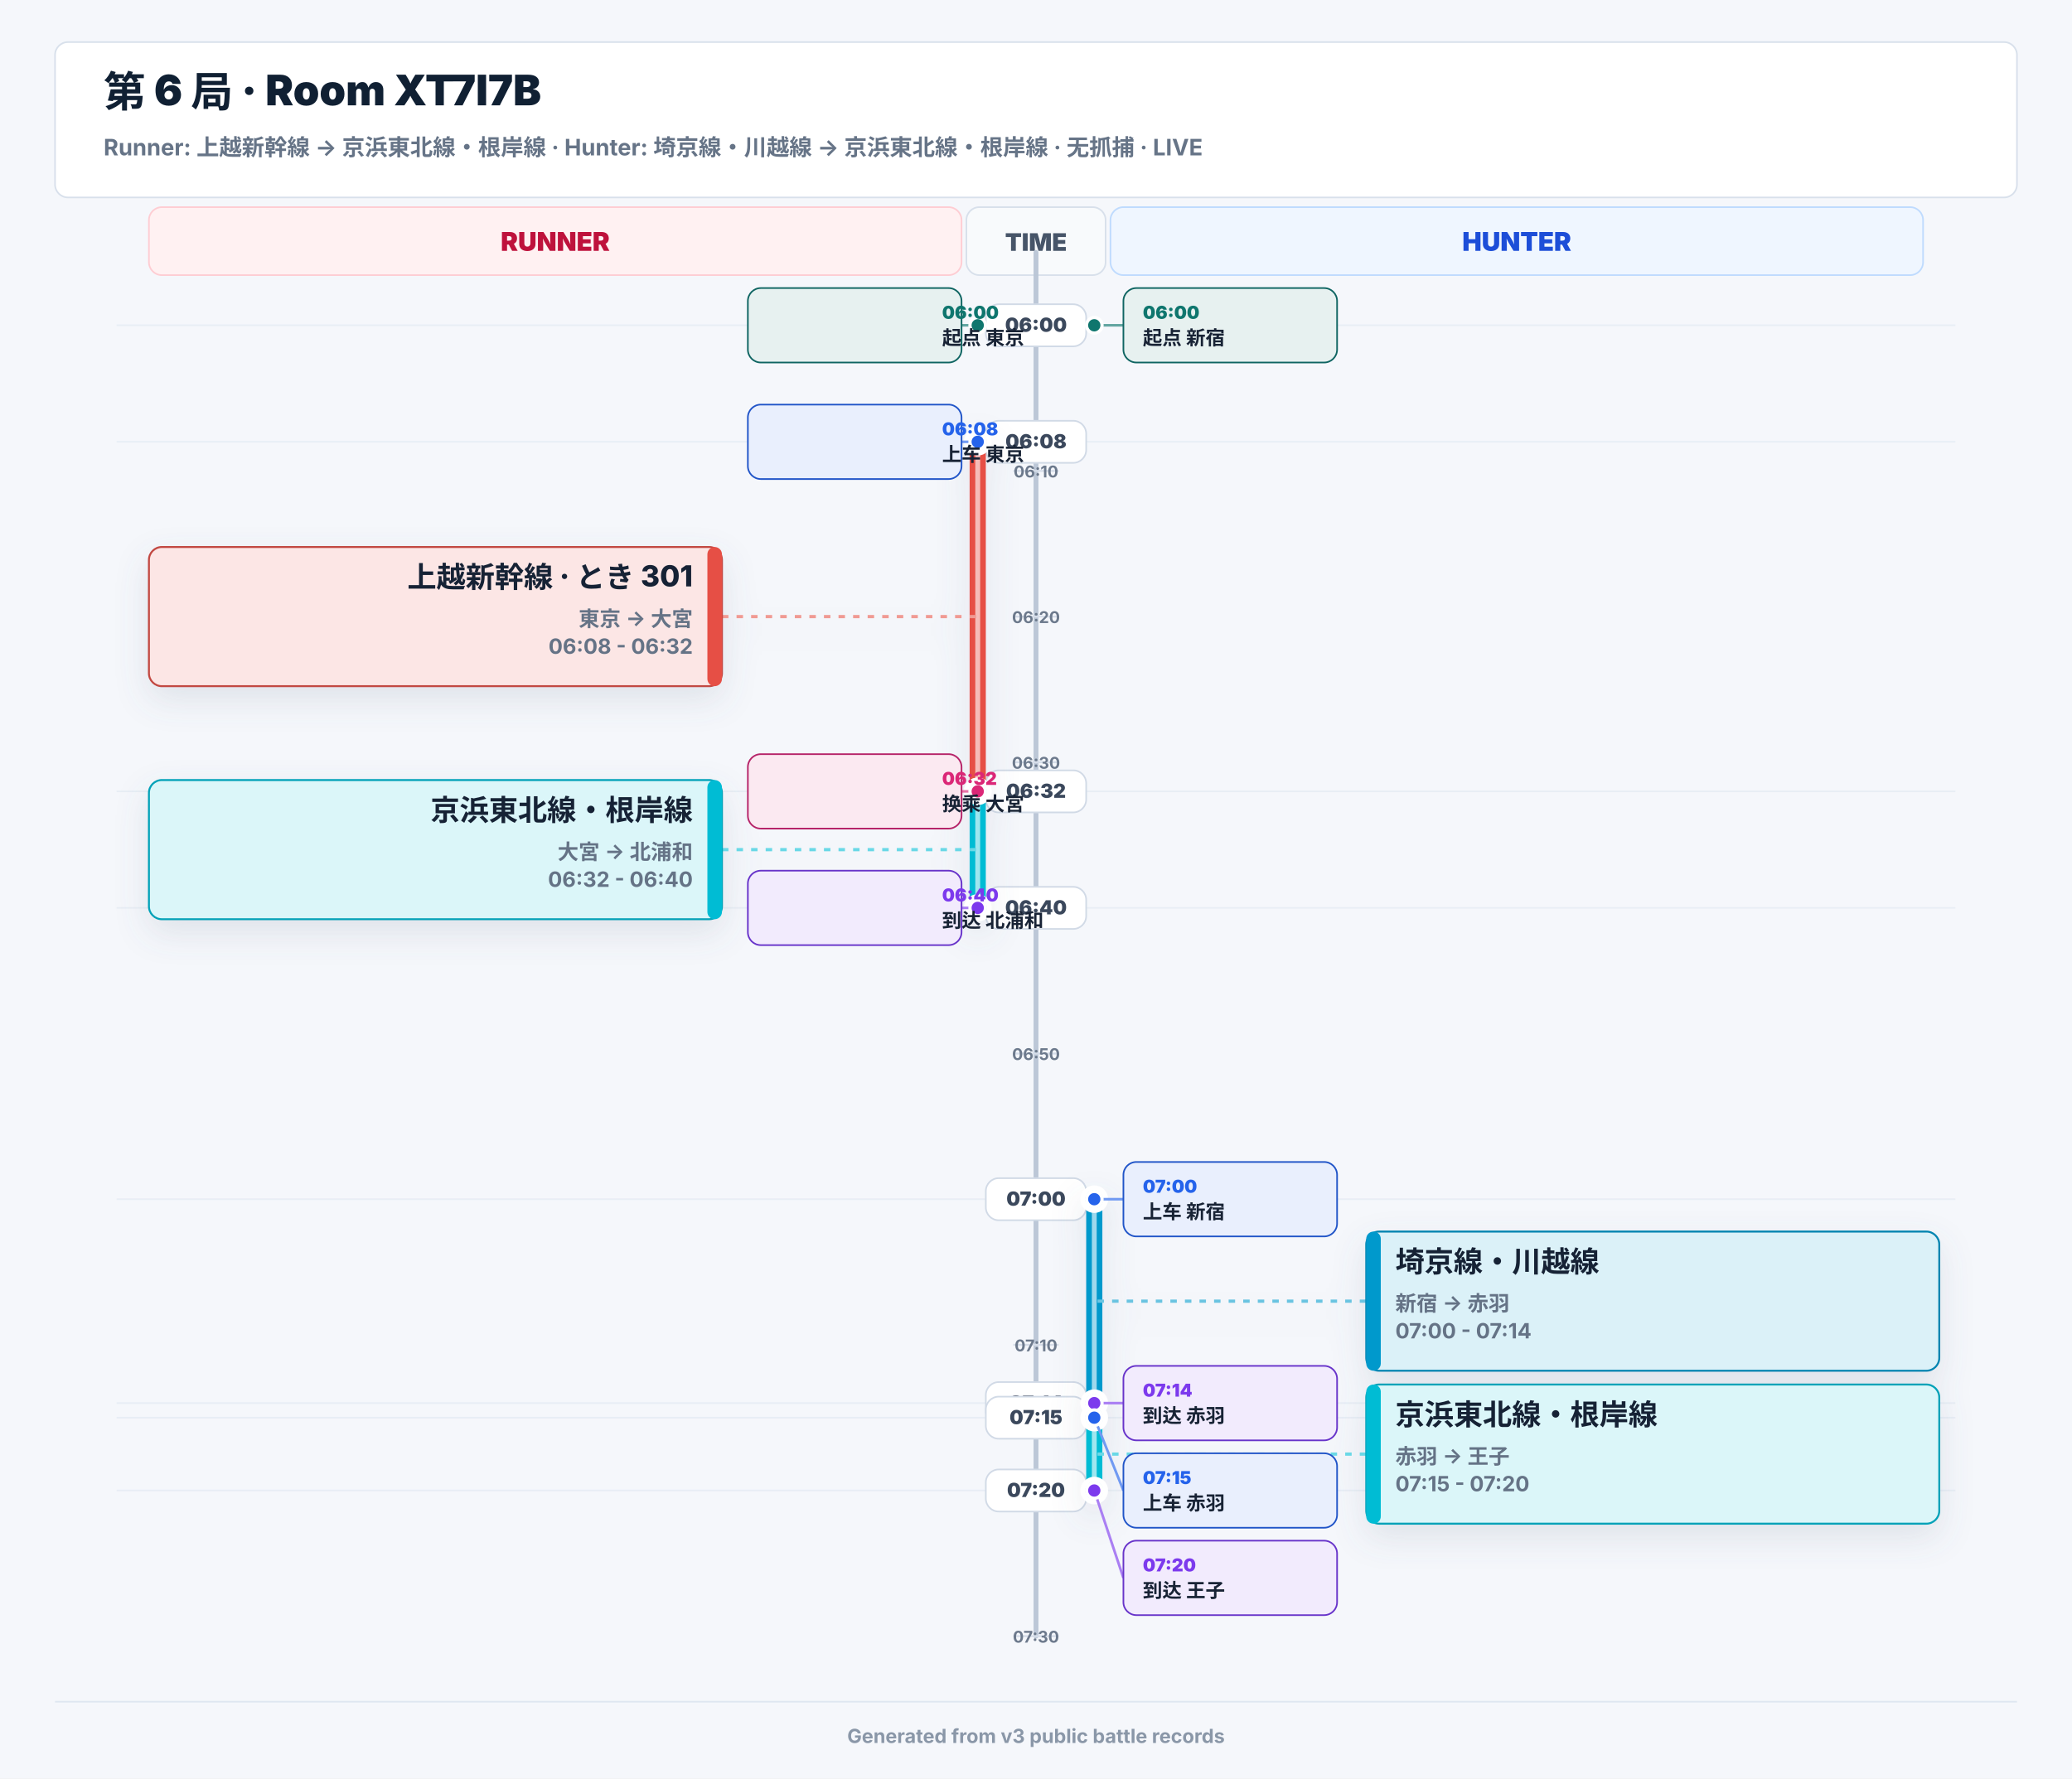
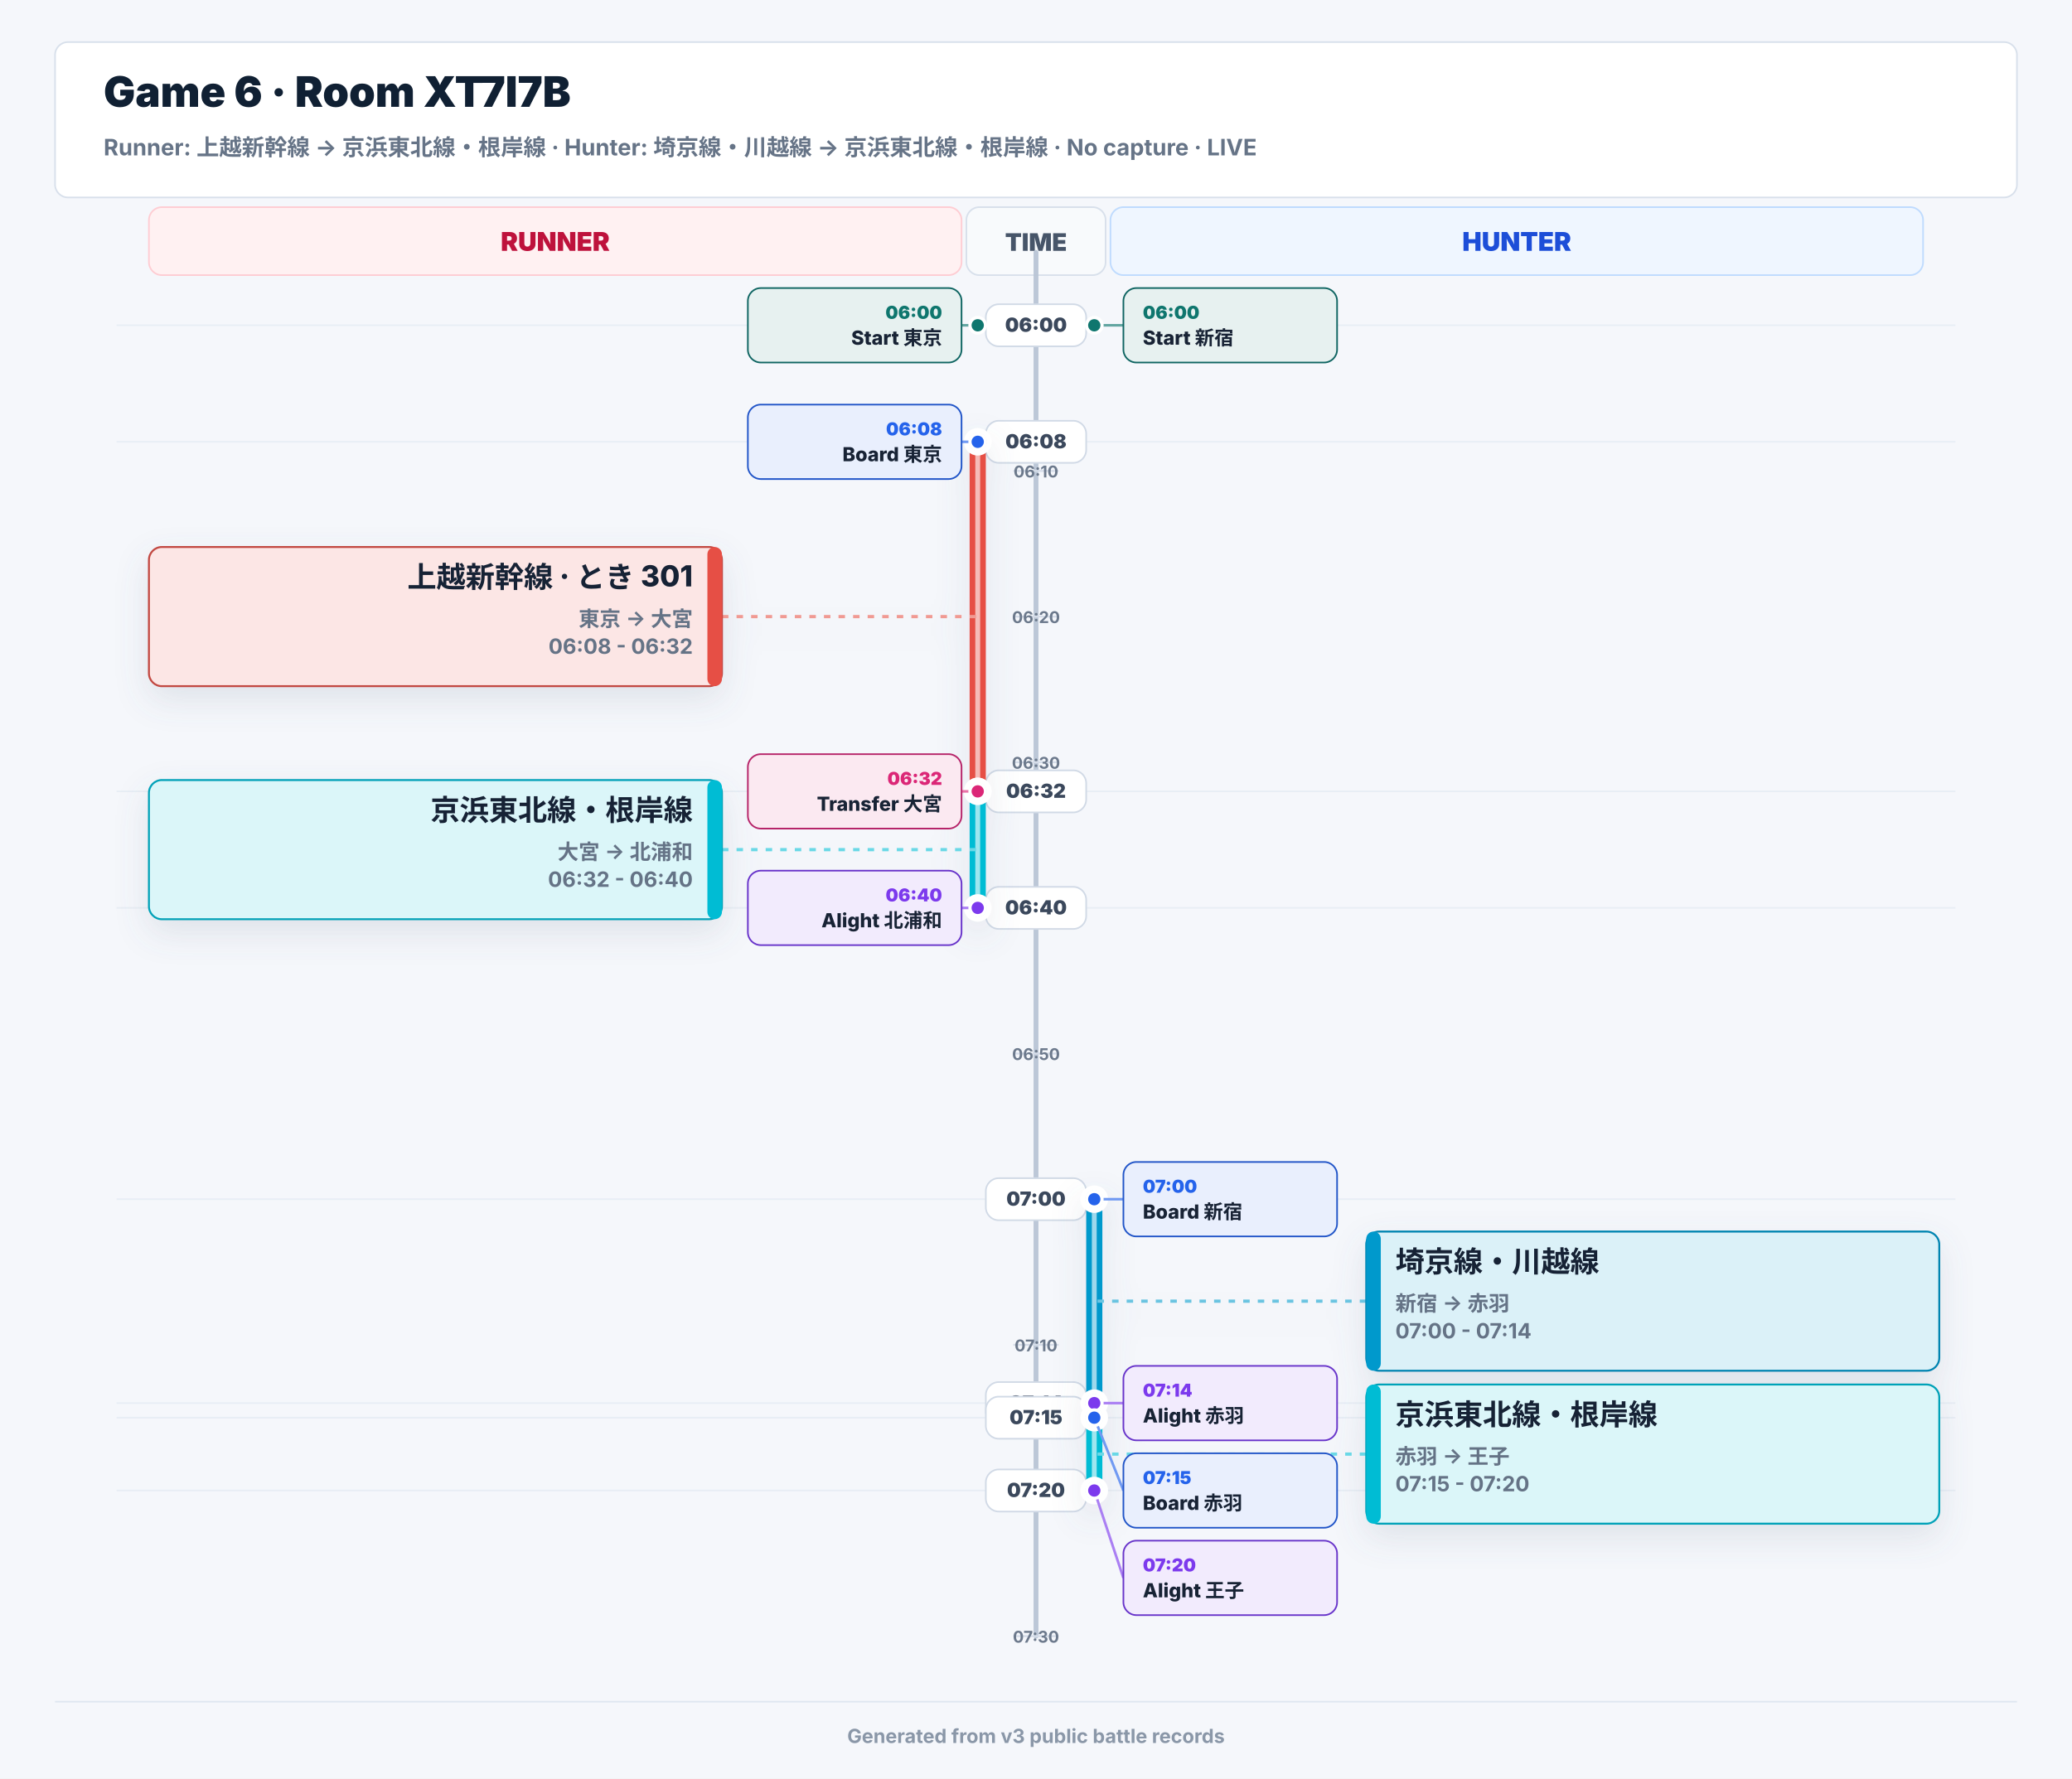
<svg xmlns="http://www.w3.org/2000/svg" width="1280" height="1099" viewBox="0 0 1280 1099" role="img" aria-label="Battle timeline">
  <defs>
    <filter id="softShadow" x="-20%" y="-20%" width="140%" height="140%">
      <feDropShadow dx="0" dy="8" stdDeviation="10" flood-color="#64748b" flood-opacity="0.16" />
    </filter>
  </defs>
  <g font-family="Inter, ui-sans-serif, system-ui, -apple-system, BlinkMacSystemFont, Segoe UI, sans-serif">
    <rect x="0" y="0" width="1280" height="100%" fill="#f5f7fb" />
    <rect x="34" y="26" width="1212" height="96" rx="8" fill="#ffffff" stroke="#d8e0eb" />
-     <text x="64.0" y="66.0" font-size="26" font-weight="900" fill="#102033" text-anchor="start">第 6 局 · Room XT7I7B</text>
-     <text x="64.0" y="96.0" font-size="14" font-weight="750" fill="#667487" text-anchor="start">Runner: 上越新幹線 -&gt; 京浜東北線・根岸線 · Hunter: 埼京線・川越線 -&gt; 京浜東北線・根岸線 · 无抓捕 · LIVE</text>
+     <text x="64.0" y="66.0" font-size="26" font-weight="900" fill="#102033" text-anchor="start">Game 6 · Room XT7I7B</text>
+     <text x="64.0" y="96.0" font-size="14" font-weight="750" fill="#667487" text-anchor="start">Runner: 上越新幹線 -&gt; 京浜東北線・根岸線 · Hunter: 埼京線・川越線 -&gt; 京浜東北線・根岸線 · No capture · LIVE</text>
    <rect x="92" y="128" width="502" height="42" rx="8" fill="#fff1f2" stroke="#fecdd3" />
    <text x="343.0" y="155.0" font-size="16" font-weight="950" fill="#be123c" text-anchor="middle">RUNNER</text>
    <rect x="686" y="128" width="502" height="42" rx="8" fill="#eff6ff" stroke="#bfdbfe" />
    <text x="937.0" y="155.0" font-size="16" font-weight="950" fill="#1d4ed8" text-anchor="middle">HUNTER</text>
    <rect x="597" y="128" width="86" height="42" rx="8" fill="#f8fafc" stroke="#d8e0eb" />
    <text x="640.0" y="155.0" font-size="15" font-weight="950" fill="#475569" text-anchor="middle">TIME</text>
    <rect x="34" y="1051.0" width="1212" height="1" fill="#dfe7f1" />
    <g opacity="0.96">
      <line x1="640" y1="156.0" x2="640" y2="1011.0" stroke="#b9c5d5" stroke-width="3" stroke-linecap="round" />
      <line x1="616" y1="201.0" x2="664" y2="201.0" stroke="#d4dce8" stroke-width="1.2" />
      <text x="640.0" y="205.0" font-size="12" font-weight="800" fill="#667487" text-anchor="middle">06:00</text>
      <line x1="626" y1="291.0" x2="654" y2="291.0" stroke="#d4dce8" stroke-width="1.2" />
      <text x="640.0" y="295.0" font-size="10" font-weight="650" fill="#667487" text-anchor="middle">06:10</text>
      <line x1="626" y1="381.0" x2="654" y2="381.0" stroke="#d4dce8" stroke-width="1.2" />
      <text x="640.0" y="385.0" font-size="10" font-weight="650" fill="#667487" text-anchor="middle">06:20</text>
      <line x1="626" y1="471.0" x2="654" y2="471.0" stroke="#d4dce8" stroke-width="1.2" />
      <text x="640.0" y="475.0" font-size="10" font-weight="650" fill="#667487" text-anchor="middle">06:30</text>
      <line x1="626" y1="561.0" x2="654" y2="561.0" stroke="#d4dce8" stroke-width="1.2" />
      <text x="640.0" y="565.0" font-size="10" font-weight="650" fill="#667487" text-anchor="middle">06:40</text>
      <line x1="626" y1="651.0" x2="654" y2="651.0" stroke="#d4dce8" stroke-width="1.2" />
      <text x="640.0" y="655.0" font-size="10" font-weight="650" fill="#667487" text-anchor="middle">06:50</text>
      <line x1="616" y1="741.0" x2="664" y2="741.0" stroke="#d4dce8" stroke-width="1.2" />
      <text x="640.0" y="745.0" font-size="12" font-weight="800" fill="#667487" text-anchor="middle">07:00</text>
      <line x1="626" y1="831.0" x2="654" y2="831.0" stroke="#d4dce8" stroke-width="1.2" />
      <text x="640.0" y="835.0" font-size="10" font-weight="650" fill="#667487" text-anchor="middle">07:10</text>
      <line x1="626" y1="921.0" x2="654" y2="921.0" stroke="#d4dce8" stroke-width="1.2" />
      <text x="640.0" y="925.0" font-size="10" font-weight="650" fill="#667487" text-anchor="middle">07:20</text>
      <line x1="626" y1="1011.0" x2="654" y2="1011.0" stroke="#d4dce8" stroke-width="1.2" />
      <text x="640.0" y="1015.0" font-size="10" font-weight="650" fill="#667487" text-anchor="middle">07:30</text>
      <line x1="72" y1="201.0" x2="1208" y2="201.0" stroke="#e7edf5" stroke-width="1" />
      <rect x="609" y="188.0" width="62" height="26" rx="8" fill="#ffffff" stroke="#cfd8e5" />
      <text x="640.0" y="205.0" font-size="12" font-weight="900" fill="#334155" text-anchor="middle">06:00</text>
      <line x1="72" y1="273.0" x2="1208" y2="273.0" stroke="#e7edf5" stroke-width="1" />
      <rect x="609" y="260.0" width="62" height="26" rx="8" fill="#ffffff" stroke="#cfd8e5" />
      <text x="640.0" y="277.0" font-size="12" font-weight="900" fill="#334155" text-anchor="middle">06:08</text>
      <line x1="72" y1="489.0" x2="1208" y2="489.0" stroke="#e7edf5" stroke-width="1" />
      <rect x="609" y="476.0" width="62" height="26" rx="8" fill="#ffffff" stroke="#cfd8e5" />
      <text x="640.0" y="493.0" font-size="12" font-weight="900" fill="#334155" text-anchor="middle">06:32</text>
      <line x1="72" y1="561.0" x2="1208" y2="561.0" stroke="#e7edf5" stroke-width="1" />
      <rect x="609" y="548.0" width="62" height="26" rx="8" fill="#ffffff" stroke="#cfd8e5" />
      <text x="640.0" y="565.0" font-size="12" font-weight="900" fill="#334155" text-anchor="middle">06:40</text>
      <line x1="72" y1="741.0" x2="1208" y2="741.0" stroke="#e7edf5" stroke-width="1" />
      <rect x="609" y="728.0" width="62" height="26" rx="8" fill="#ffffff" stroke="#cfd8e5" />
      <text x="640.0" y="745.0" font-size="12" font-weight="900" fill="#334155" text-anchor="middle">07:00</text>
      <line x1="72" y1="867.0" x2="1208" y2="867.0" stroke="#e7edf5" stroke-width="1" />
      <rect x="609" y="854.0" width="62" height="26" rx="8" fill="#ffffff" stroke="#cfd8e5" />
      <text x="640.0" y="871.0" font-size="12" font-weight="900" fill="#334155" text-anchor="middle">07:14</text>
      <line x1="72" y1="876.0" x2="1208" y2="876.0" stroke="#e7edf5" stroke-width="1" />
      <rect x="609" y="863.0" width="62" height="26" rx="8" fill="#ffffff" stroke="#cfd8e5" />
      <text x="640.0" y="880.0" font-size="12" font-weight="900" fill="#334155" text-anchor="middle">07:15</text>
      <line x1="72" y1="921.0" x2="1208" y2="921.0" stroke="#e7edf5" stroke-width="1" />
      <rect x="609" y="908.0" width="62" height="26" rx="8" fill="#ffffff" stroke="#cfd8e5" />
      <text x="640.0" y="925.0" font-size="12" font-weight="900" fill="#334155" text-anchor="middle">07:20</text>
    </g>
    <g filter="url(#softShadow)">
      <line x1="604" y1="273.0" x2="604" y2="489.0" stroke="#E65045" stroke-width="10" stroke-linecap="round" />
      <line x1="604" y1="273.0" x2="604" y2="489.0" stroke="#ffffff" stroke-opacity="0.62" stroke-width="3" stroke-linecap="round" />
      <circle cx="604" cy="273.0" r="7" fill="#E65045" stroke="#ffffff" stroke-width="3" />
      <circle cx="604" cy="489.0" r="7" fill="#E65045" stroke="#ffffff" stroke-width="3" />
      <line x1="446" y1="381.0" x2="604" y2="381.0" stroke="#f09a93" stroke-width="2" stroke-dasharray="4 5" />
      <rect x="92" y="338.0" width="354" height="86" rx="8" fill="#fce6e5" stroke="#c24942" stroke-width="1.2" />
      <rect x="437" y="338.0" width="9" height="86" rx="4.5" fill="#E65045" />
      <text x="428.0" y="363.0" font-size="18" font-weight="800" fill="#162235" text-anchor="end">上越新幹線 · とき 301</text>
      <text x="428.0" y="387.0" font-size="13" font-weight="650" fill="#657386" text-anchor="end">東京 -&gt; 大宮</text>
      <text x="428.0" y="404.0" font-size="13" font-weight="650" fill="#657386" text-anchor="end">06:08 - 06:32</text>
      <line x1="604" y1="489.0" x2="604" y2="561.0" stroke="#00BCD4" stroke-width="10" stroke-linecap="round" />
      <line x1="604" y1="489.0" x2="604" y2="561.0" stroke="#ffffff" stroke-opacity="0.62" stroke-width="3" stroke-linecap="round" />
      <circle cx="604" cy="489.0" r="7" fill="#00BCD4" stroke="#ffffff" stroke-width="3" />
      <circle cx="604" cy="561.0" r="7" fill="#00BCD4" stroke="#ffffff" stroke-width="3" />
      <line x1="446" y1="525.0" x2="604" y2="525.0" stroke="#6bd8e6" stroke-width="2" stroke-dasharray="4 5" />
      <rect x="92" y="482.0" width="354" height="86" rx="8" fill="#dbf6f9" stroke="#06a2b8" stroke-width="1.2" />
      <rect x="437" y="482.0" width="9" height="86" rx="4.5" fill="#00BCD4" />
      <text x="428.0" y="507.0" font-size="18" font-weight="800" fill="#162235" text-anchor="end">京浜東北線・根岸線</text>
      <text x="428.0" y="531.0" font-size="13" font-weight="650" fill="#657386" text-anchor="end">大宮 -&gt; 北浦和</text>
      <text x="428.0" y="548.0" font-size="13" font-weight="650" fill="#657386" text-anchor="end">06:32 - 06:40</text>
      <line x1="676" y1="741.0" x2="676" y2="867.0" stroke="#0099CC" stroke-width="10" stroke-linecap="round" />
      <line x1="676" y1="741.0" x2="676" y2="867.0" stroke="#ffffff" stroke-opacity="0.62" stroke-width="3" stroke-linecap="round" />
      <circle cx="676" cy="741.0" r="7" fill="#0099CC" stroke="#ffffff" stroke-width="3" />
      <circle cx="676" cy="867.0" r="7" fill="#0099CC" stroke="#ffffff" stroke-width="3" />
      <line x1="844" y1="804.0" x2="676" y2="804.0" stroke="#6bc4e1" stroke-width="2" stroke-dasharray="4 5" />
      <rect x="844" y="761.0" width="354" height="86" rx="8" fill="#dbf1f8" stroke="#0685b1" stroke-width="1.2" />
      <rect x="844" y="761.0" width="9" height="86" rx="4.5" fill="#0099CC" />
      <text x="862.0" y="786.0" font-size="18" font-weight="800" fill="#162235" text-anchor="start">埼京線・川越線</text>
      <text x="862.0" y="810.0" font-size="13" font-weight="650" fill="#657386" text-anchor="start">新宿 -&gt; 赤羽</text>
      <text x="862.0" y="827.0" font-size="13" font-weight="650" fill="#657386" text-anchor="start">07:00 - 07:14</text>
      <line x1="676" y1="876.0" x2="676" y2="921.0" stroke="#00BCD4" stroke-width="10" stroke-linecap="round" />
      <line x1="676" y1="876.0" x2="676" y2="921.0" stroke="#ffffff" stroke-opacity="0.62" stroke-width="3" stroke-linecap="round" />
      <circle cx="676" cy="876.0" r="7" fill="#00BCD4" stroke="#ffffff" stroke-width="3" />
      <circle cx="676" cy="921.0" r="7" fill="#00BCD4" stroke="#ffffff" stroke-width="3" />
      <line x1="844" y1="898.5" x2="676" y2="898.5" stroke="#6bd8e6" stroke-width="2" stroke-dasharray="4 5" />
      <rect x="844" y="855.5" width="354" height="86" rx="8" fill="#dbf6f9" stroke="#06a2b8" stroke-width="1.2" />
      <rect x="844" y="855.5" width="9" height="86" rx="4.5" fill="#00BCD4" />
      <text x="862.0" y="880.5" font-size="18" font-weight="800" fill="#162235" text-anchor="start">京浜東北線・根岸線</text>
      <text x="862.0" y="904.5" font-size="13" font-weight="650" fill="#657386" text-anchor="start">赤羽 -&gt; 王子</text>
      <text x="862.0" y="921.5" font-size="13" font-weight="650" fill="#657386" text-anchor="start">07:15 - 07:20</text>
    </g>
    <g>
      <line x1="594" y1="201.0" x2="604" y2="201.0" stroke="#63a6a1" stroke-width="1.6" />
      <circle cx="604" cy="201.0" r="4.8" fill="#0f766e" stroke="#ffffff" stroke-width="2" />
      <rect x="462" y="178.0" width="132" height="46" rx="8" fill="#e7f1f0" stroke="#0f6562" />
-       <text x="582.0" y="197.0" font-size="11" font-weight="900" fill="#0f766e" text-anchor="right">06:00</text>
-       <text x="582.0" y="213.0" font-size="12" font-weight="800" fill="#182335" text-anchor="right">起点 東京</text>
+       <text x="582.0" y="197.0" font-size="11" font-weight="900" fill="#0f766e" text-anchor="end">06:00</text>
+       <text x="582.0" y="213.0" font-size="12" font-weight="800" fill="#182335" text-anchor="end">Start 東京</text>
      <line x1="594" y1="273.0" x2="604" y2="273.0" stroke="#719af2" stroke-width="1.6" />
      <circle cx="604" cy="273.0" r="4.8" fill="#2563eb" stroke="#ffffff" stroke-width="2" />
      <rect x="462" y="250.0" width="132" height="46" rx="8" fill="#e9effd" stroke="#2155c8" />
-       <text x="582.0" y="269.0" font-size="11" font-weight="900" fill="#2563eb" text-anchor="right">06:08</text>
-       <text x="582.0" y="285.0" font-size="12" font-weight="800" fill="#182335" text-anchor="right">上车 東京</text>
+       <text x="582.0" y="269.0" font-size="11" font-weight="900" fill="#2563eb" text-anchor="end">06:08</text>
+       <text x="582.0" y="285.0" font-size="12" font-weight="800" fill="#182335" text-anchor="end">Board 東京</text>
      <line x1="594" y1="489.0" x2="604" y2="489.0" stroke="#e873a7" stroke-width="1.6" />
      <circle cx="604" cy="489.0" r="4.8" fill="#db2777" stroke="#ffffff" stroke-width="2" />
      <rect x="462" y="466.0" width="132" height="46" rx="8" fill="#fbe9f1" stroke="#b62469" />
-       <text x="582.0" y="485.0" font-size="11" font-weight="900" fill="#db2777" text-anchor="right">06:32</text>
-       <text x="582.0" y="501.0" font-size="12" font-weight="800" fill="#182335" text-anchor="right">换乘 大宮</text>
+       <text x="582.0" y="485.0" font-size="11" font-weight="900" fill="#db2777" text-anchor="end">06:32</text>
+       <text x="582.0" y="501.0" font-size="12" font-weight="800" fill="#182335" text-anchor="end">Transfer 大宮</text>
      <line x1="594" y1="561.0" x2="604" y2="561.0" stroke="#aa7ff3" stroke-width="1.6" />
      <circle cx="604" cy="561.0" r="4.8" fill="#7c3aed" stroke="#ffffff" stroke-width="2" />
      <rect x="462" y="538.0" width="132" height="46" rx="8" fill="#f2ebfd" stroke="#6834ca" />
-       <text x="582.0" y="557.0" font-size="11" font-weight="900" fill="#7c3aed" text-anchor="right">06:40</text>
-       <text x="582.0" y="573.0" font-size="12" font-weight="800" fill="#182335" text-anchor="right">到达 北浦和</text>
+       <text x="582.0" y="557.0" font-size="11" font-weight="900" fill="#7c3aed" text-anchor="end">06:40</text>
+       <text x="582.0" y="573.0" font-size="12" font-weight="800" fill="#182335" text-anchor="end">Alight 北浦和</text>
      <line x1="694" y1="201.0" x2="676" y2="201.0" stroke="#63a6a1" stroke-width="1.6" />
      <circle cx="676" cy="201.0" r="4.8" fill="#0f766e" stroke="#ffffff" stroke-width="2" />
      <rect x="694" y="178.0" width="132" height="46" rx="8" fill="#e7f1f0" stroke="#0f6562" />
-       <text x="706.0" y="197.0" font-size="11" font-weight="900" fill="#0f766e" text-anchor="left">06:00</text>
-       <text x="706.0" y="213.0" font-size="12" font-weight="800" fill="#182335" text-anchor="left">起点 新宿</text>
+       <text x="706.0" y="197.0" font-size="11" font-weight="900" fill="#0f766e" text-anchor="start">06:00</text>
+       <text x="706.0" y="213.0" font-size="12" font-weight="800" fill="#182335" text-anchor="start">Start 新宿</text>
      <line x1="694" y1="741.0" x2="676" y2="741.0" stroke="#719af2" stroke-width="1.6" />
      <circle cx="676" cy="741.0" r="4.8" fill="#2563eb" stroke="#ffffff" stroke-width="2" />
      <rect x="694" y="718.0" width="132" height="46" rx="8" fill="#e9effd" stroke="#2155c8" />
-       <text x="706.0" y="737.0" font-size="11" font-weight="900" fill="#2563eb" text-anchor="left">07:00</text>
-       <text x="706.0" y="753.0" font-size="12" font-weight="800" fill="#182335" text-anchor="left">上车 新宿</text>
+       <text x="706.0" y="737.0" font-size="11" font-weight="900" fill="#2563eb" text-anchor="start">07:00</text>
+       <text x="706.0" y="753.0" font-size="12" font-weight="800" fill="#182335" text-anchor="start">Board 新宿</text>
      <line x1="694" y1="867.0" x2="676" y2="867.0" stroke="#aa7ff3" stroke-width="1.6" />
      <circle cx="676" cy="867.0" r="4.8" fill="#7c3aed" stroke="#ffffff" stroke-width="2" />
      <rect x="694" y="844.0" width="132" height="46" rx="8" fill="#f2ebfd" stroke="#6834ca" />
-       <text x="706.0" y="863.0" font-size="11" font-weight="900" fill="#7c3aed" text-anchor="left">07:14</text>
-       <text x="706.0" y="879.0" font-size="12" font-weight="800" fill="#182335" text-anchor="left">到达 赤羽</text>
+       <text x="706.0" y="863.0" font-size="11" font-weight="900" fill="#7c3aed" text-anchor="start">07:14</text>
+       <text x="706.0" y="879.0" font-size="12" font-weight="800" fill="#182335" text-anchor="start">Alight 赤羽</text>
      <line x1="694" y1="921.0" x2="676" y2="876.0" stroke="#719af2" stroke-width="1.6" />
      <circle cx="676" cy="876.0" r="4.8" fill="#2563eb" stroke="#ffffff" stroke-width="2" />
      <rect x="694" y="898.0" width="132" height="46" rx="8" fill="#e9effd" stroke="#2155c8" />
-       <text x="706.0" y="917.0" font-size="11" font-weight="900" fill="#2563eb" text-anchor="left">07:15</text>
-       <text x="706.0" y="933.0" font-size="12" font-weight="800" fill="#182335" text-anchor="left">上车 赤羽</text>
+       <text x="706.0" y="917.0" font-size="11" font-weight="900" fill="#2563eb" text-anchor="start">07:15</text>
+       <text x="706.0" y="933.0" font-size="12" font-weight="800" fill="#182335" text-anchor="start">Board 赤羽</text>
      <line x1="694" y1="975.0" x2="676" y2="921.0" stroke="#aa7ff3" stroke-width="1.6" />
      <circle cx="676" cy="921.0" r="4.8" fill="#7c3aed" stroke="#ffffff" stroke-width="2" />
      <rect x="694" y="952.0" width="132" height="46" rx="8" fill="#f2ebfd" stroke="#6834ca" />
-       <text x="706.0" y="971.0" font-size="11" font-weight="900" fill="#7c3aed" text-anchor="left">07:20</text>
-       <text x="706.0" y="987.0" font-size="12" font-weight="800" fill="#182335" text-anchor="left">到达 王子</text>
+       <text x="706.0" y="971.0" font-size="11" font-weight="900" fill="#7c3aed" text-anchor="start">07:20</text>
+       <text x="706.0" y="987.0" font-size="12" font-weight="800" fill="#182335" text-anchor="start">Alight 王子</text>
    </g>
    <text x="640.0" y="1077.0" font-size="12" font-weight="650" fill="#8a97a8" text-anchor="middle">Generated from v3 public battle records</text>
  </g>
</svg>
